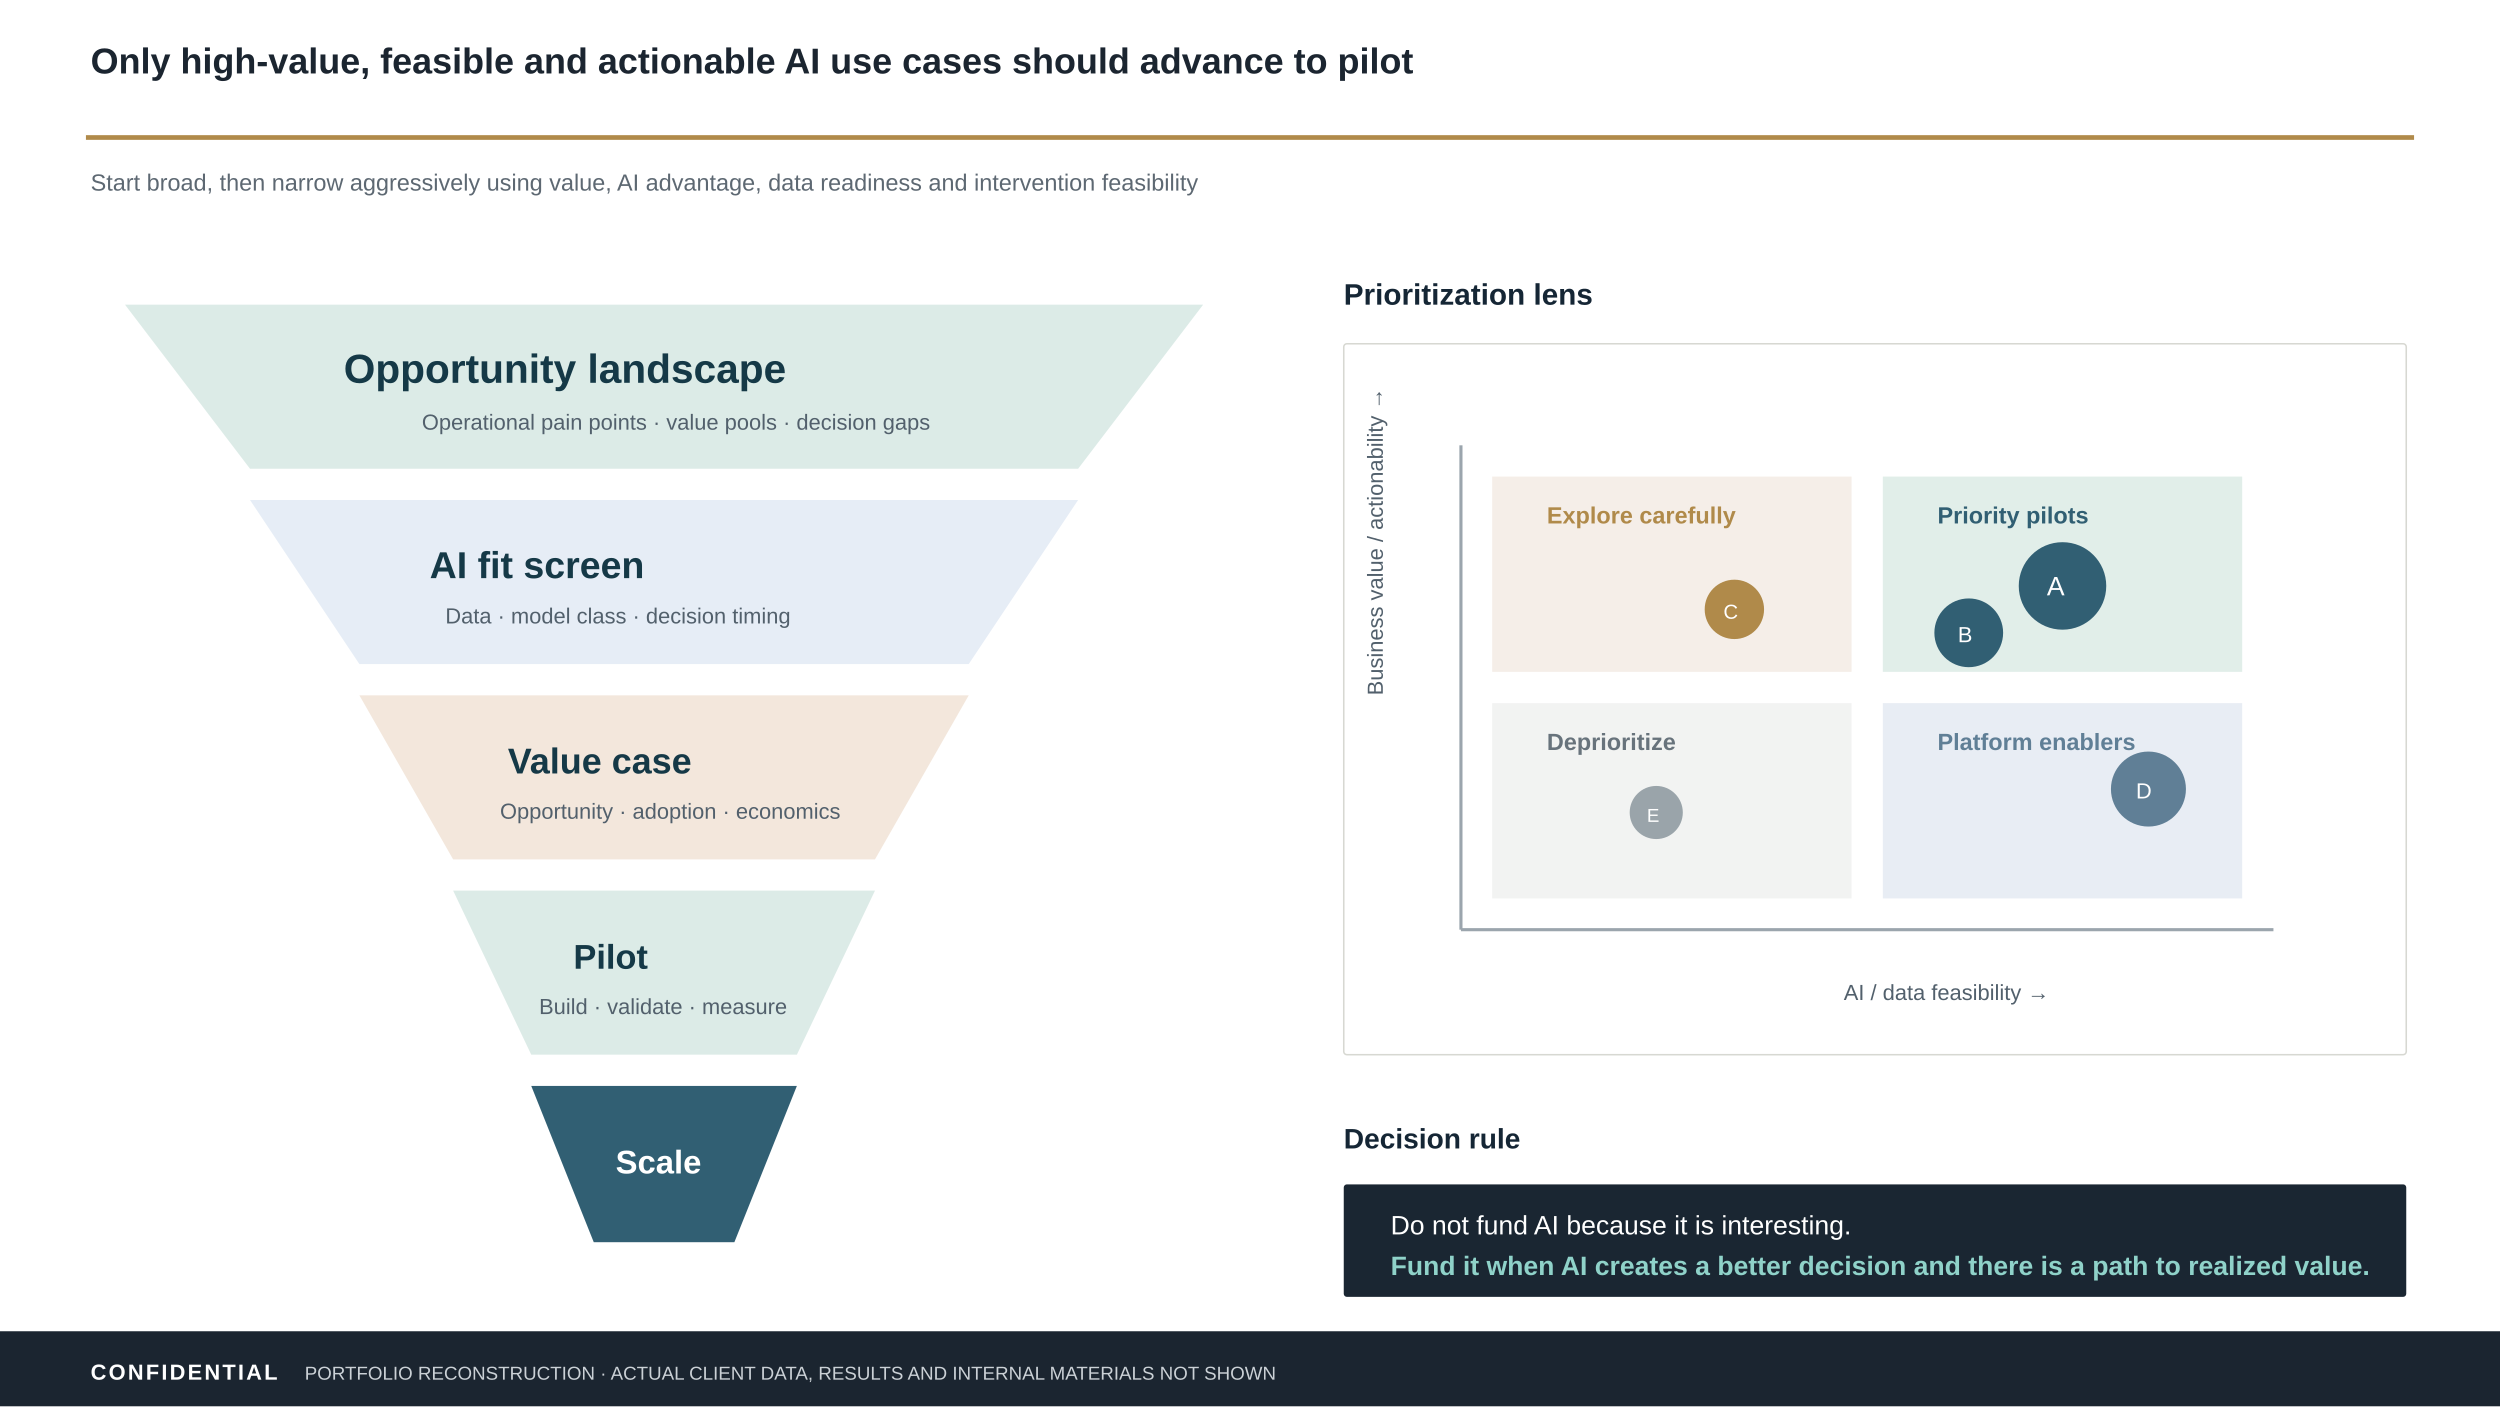
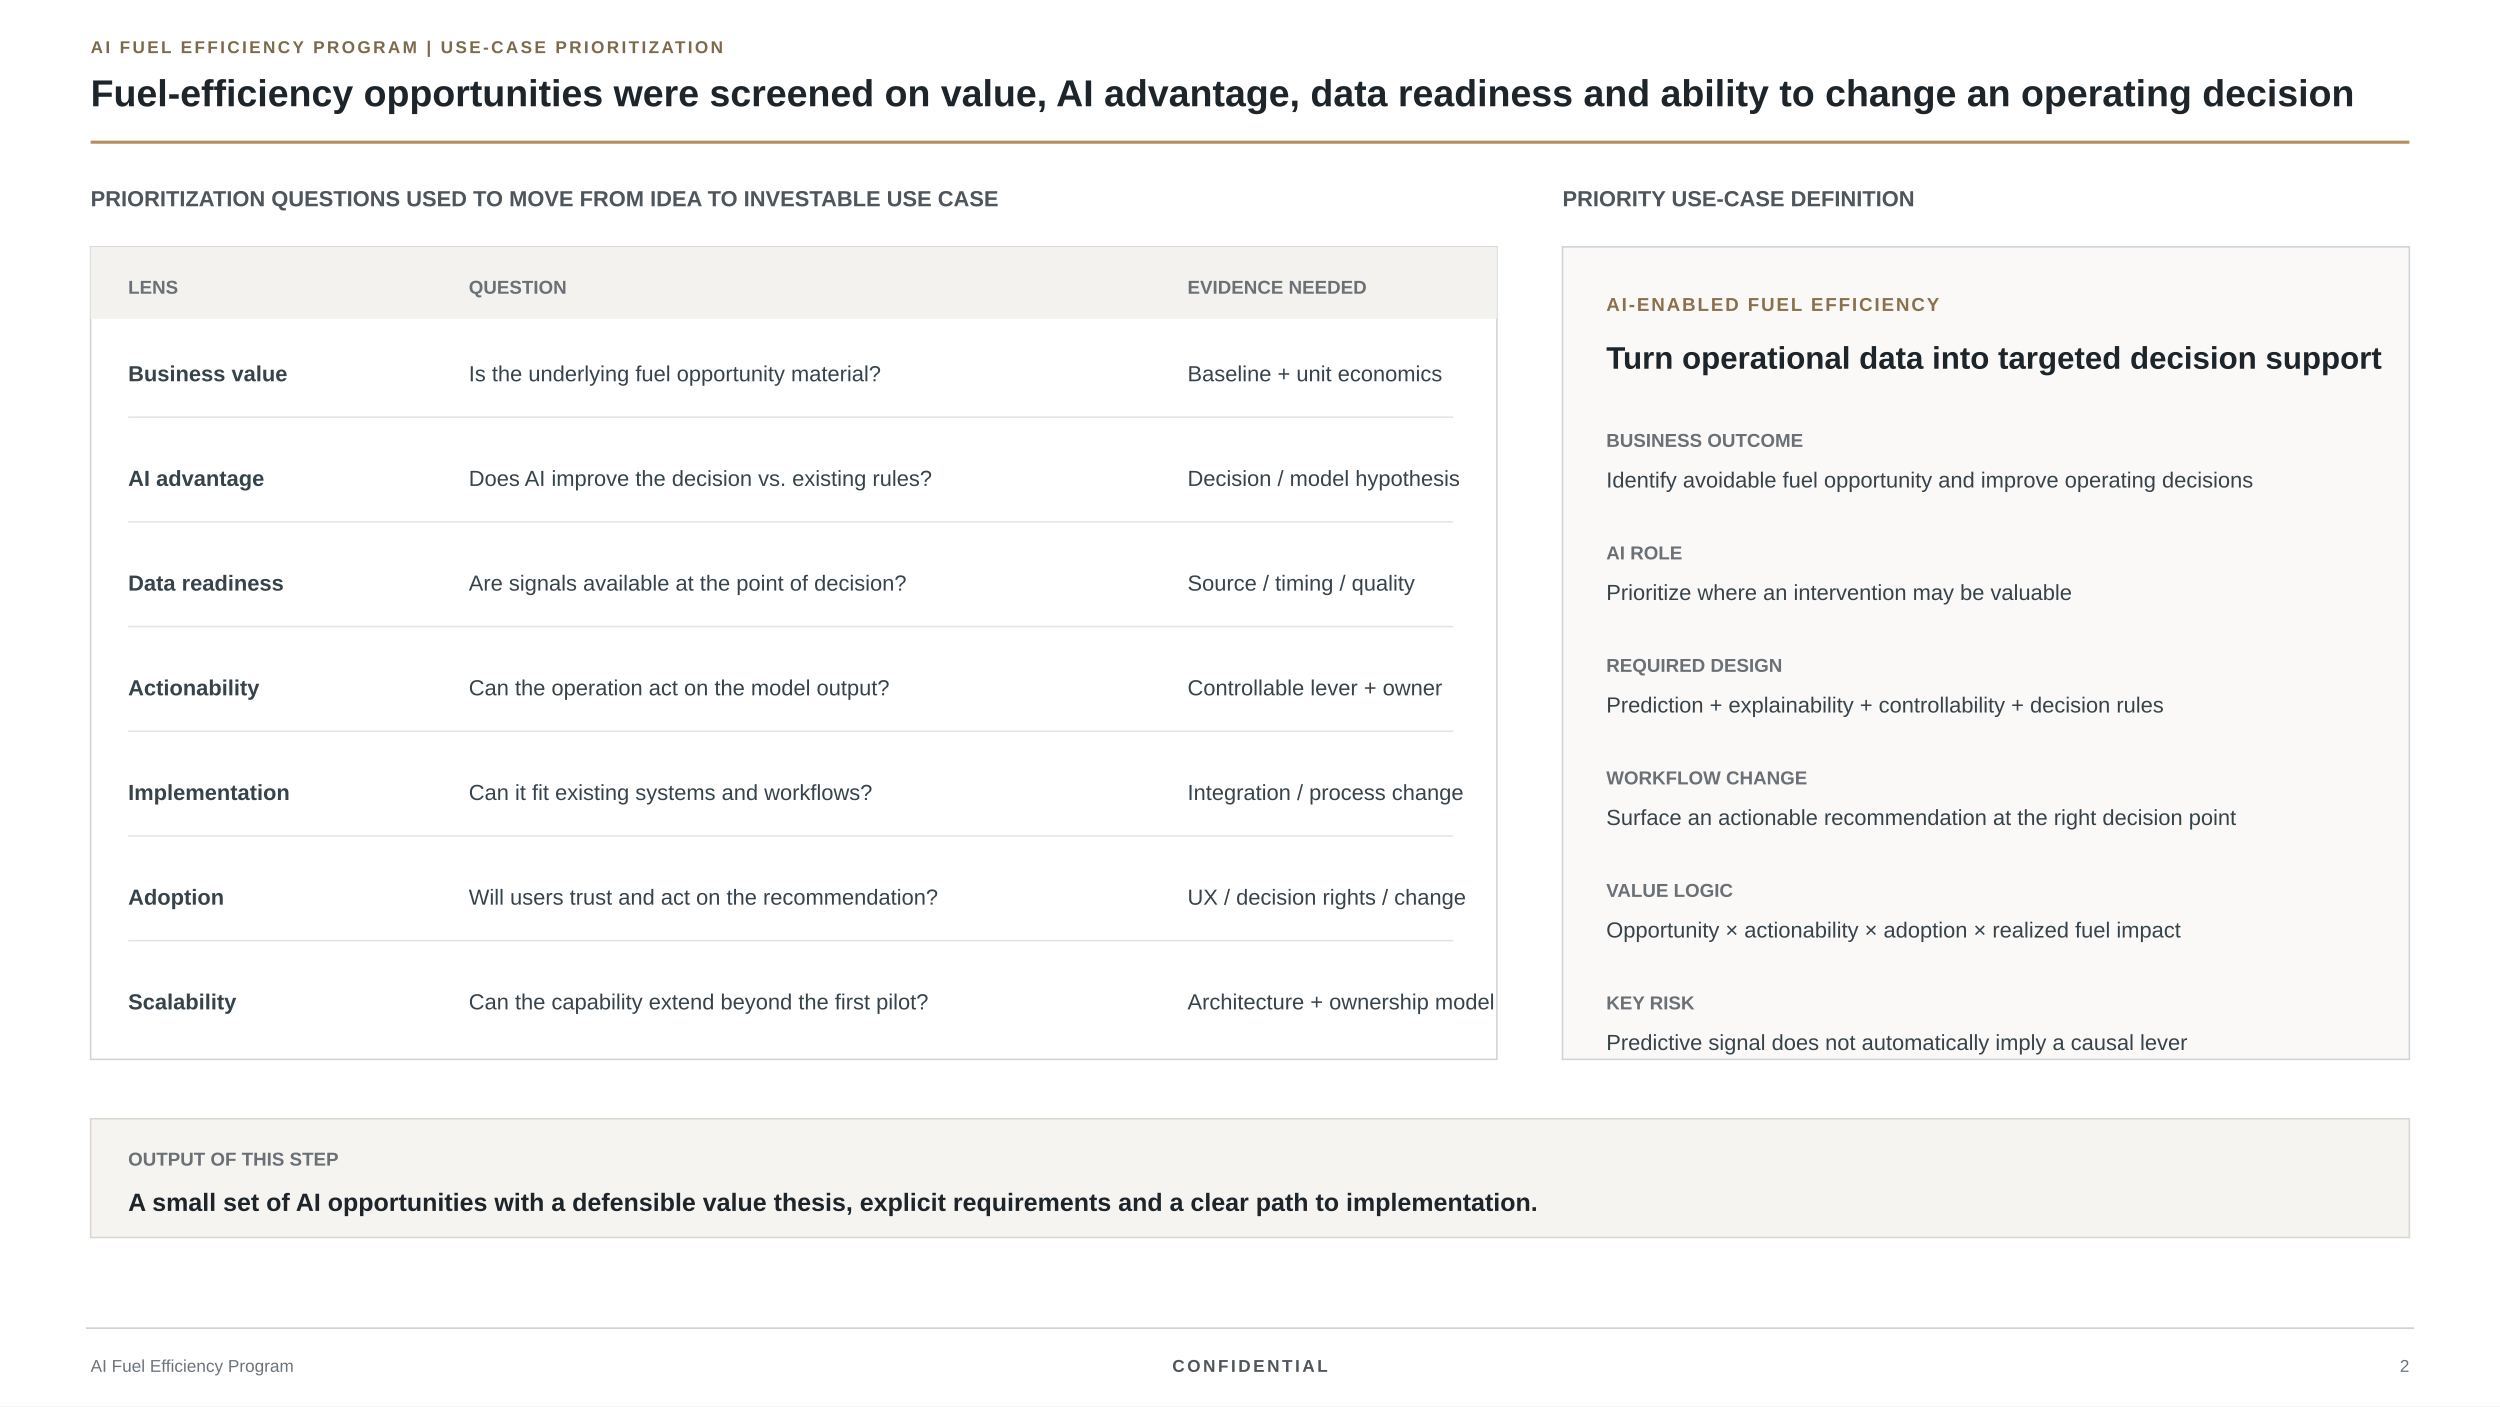
<svg xmlns="http://www.w3.org/2000/svg" width="1600" height="900" viewBox="0 0 1600 900">
  <rect width="1600" height="900" fill="#ffffff" />
-   <rect width="1600" height="92" fill="#ffffff" />
-   <line x1="55" y1="88" x2="1545" y2="88" stroke="#b08a4a" stroke-width="3" />
-   <text x="58" y="47" font-family="Arial" font-size="23" font-weight="700" fill="#1b2530">Only high-value, feasible and actionable AI use cases should advance to pilot</text>
-   <text x="58" y="122" font-family="Arial" font-size="15" fill="#5d6872">Start broad, then narrow aggressively using value, AI advantage, data readiness and intervention feasibility</text>
+   <text x="58" y="34" font-family="Arial" font-size="11" font-weight="700" letter-spacing="1.5" fill="#7b6a4b">AI FUEL EFFICIENCY PROGRAM | USE-CASE PRIORITIZATION</text>
+   <text x="58" y="68" font-family="Arial" font-size="24" font-weight="700" fill="#1d252b">Fuel-efficiency opportunities were screened on value, AI advantage, data readiness and ability to change an operating decision</text>
+   <line x1="58" y1="91" x2="1542" y2="91" stroke="#b2915f" stroke-width="2" />
  <g font-family="Arial">
-     <polygon points="80,195 770,195 690,300 160,300" fill="#dcebe7" />
-     <text x="220" y="245" font-size="26" font-weight="700" fill="#153947">Opportunity landscape</text>
-     <text x="270" y="275" font-size="14" fill="#52606c">Operational pain points · value pools · decision gaps</text>
-     <polygon points="160,320 690,320 620,425 230,425" fill="#e6edf6" />
-     <text x="275" y="370" font-size="24" font-weight="700" fill="#153947">AI fit screen</text>
-     <text x="285" y="399" font-size="14" fill="#52606c">Data · model class · decision timing</text>
-     <polygon points="230,445 620,445 560,550 290,550" fill="#f3e7dc" />
-     <text x="325" y="495" font-size="23" font-weight="700" fill="#153947">Value case</text>
-     <text x="320" y="524" font-size="14" fill="#52606c">Opportunity · adoption · economics</text>
-     <polygon points="290,570 560,570 510,675 340,675" fill="#dcebe7" />
-     <text x="367" y="620" font-size="22" font-weight="700" fill="#153947">Pilot</text>
-     <text x="345" y="649" font-size="14" fill="#52606c">Build · validate · measure</text>
-     <polygon points="340,695 510,695 470,795 380,795" fill="#315f73" />
-     <text x="394" y="751" font-size="21" font-weight="700" fill="#fff">Scale</text>
+     <text x="58" y="132" font-size="14" font-weight="700" fill="#4e555b">PRIORITIZATION QUESTIONS USED TO MOVE FROM IDEA TO INVESTABLE USE CASE</text>
+     <rect x="58" y="158" width="900" height="520" fill="#ffffff" stroke="#cfd3d6" />
+     <rect x="58" y="158" width="900" height="46" fill="#f3f2ef" />
+     <text x="82" y="188" font-size="12" font-weight="700" fill="#6a7075">LENS</text>
+     <text x="300" y="188" font-size="12" font-weight="700" fill="#6a7075">QUESTION</text>
+     <text x="760" y="188" font-size="12" font-weight="700" fill="#6a7075">EVIDENCE NEEDED</text>
+     <g font-size="14" fill="#37434b">
+       <text x="82" y="244" font-weight="700">Business value</text>
+       <text x="300" y="244">Is the underlying fuel opportunity material?</text>
+       <text x="760" y="244">Baseline + unit economics</text>
+       <line x1="82" y1="267" x2="930" y2="267" stroke="#e2e4e6" />
+       <text x="82" y="311" font-weight="700">AI advantage</text>
+       <text x="300" y="311">Does AI improve the decision vs. existing rules?</text>
+       <text x="760" y="311">Decision / model hypothesis</text>
+       <line x1="82" y1="334" x2="930" y2="334" stroke="#e2e4e6" />
+       <text x="82" y="378" font-weight="700">Data readiness</text>
+       <text x="300" y="378">Are signals available at the point of decision?</text>
+       <text x="760" y="378">Source / timing / quality</text>
+       <line x1="82" y1="401" x2="930" y2="401" stroke="#e2e4e6" />
+       <text x="82" y="445" font-weight="700">Actionability</text>
+       <text x="300" y="445">Can the operation act on the model output?</text>
+       <text x="760" y="445">Controllable lever + owner</text>
+       <line x1="82" y1="468" x2="930" y2="468" stroke="#e2e4e6" />
+       <text x="82" y="512" font-weight="700">Implementation</text>
+       <text x="300" y="512">Can it fit existing systems and workflows?</text>
+       <text x="760" y="512">Integration / process change</text>
+       <line x1="82" y1="535" x2="930" y2="535" stroke="#e2e4e6" />
+       <text x="82" y="579" font-weight="700">Adoption</text>
+       <text x="300" y="579">Will users trust and act on the recommendation?</text>
+       <text x="760" y="579">UX / decision rights / change</text>
+       <line x1="82" y1="602" x2="930" y2="602" stroke="#e2e4e6" />
+       <text x="82" y="646" font-weight="700">Scalability</text>
+       <text x="300" y="646">Can the capability extend beyond the first pilot?</text>
+       <text x="760" y="646">Architecture + ownership model</text>
+     </g>
+     <text x="1000" y="132" font-size="14" font-weight="700" fill="#4e555b">PRIORITY USE-CASE DEFINITION</text>
+     <rect x="1000" y="158" width="542" height="520" fill="#faf9f7" stroke="#cfd3d6" />
+     <text x="1028" y="199" font-size="12" font-weight="700" letter-spacing="1.2" fill="#8a714e">AI-ENABLED FUEL EFFICIENCY</text>
+     <text x="1028" y="236" font-size="20" font-weight="700" fill="#1d252b">Turn operational data into targeted decision support</text>
+     <text x="1028" y="286" font-size="12" font-weight="700" fill="#6a7075">BUSINESS OUTCOME</text>
+     <text x="1028" y="312" font-size="14" fill="#37434b">Identify avoidable fuel opportunity and improve operating decisions</text>
+     <text x="1028" y="358" font-size="12" font-weight="700" fill="#6a7075">AI ROLE</text>
+     <text x="1028" y="384" font-size="14" fill="#37434b">Prioritize where an intervention may be valuable</text>
+     <text x="1028" y="430" font-size="12" font-weight="700" fill="#6a7075">REQUIRED DESIGN</text>
+     <text x="1028" y="456" font-size="14" fill="#37434b">Prediction + explainability + controllability + decision rules</text>
+     <text x="1028" y="502" font-size="12" font-weight="700" fill="#6a7075">WORKFLOW CHANGE</text>
+     <text x="1028" y="528" font-size="14" fill="#37434b">Surface an actionable recommendation at the right decision point</text>
+     <text x="1028" y="574" font-size="12" font-weight="700" fill="#6a7075">VALUE LOGIC</text>
+     <text x="1028" y="600" font-size="14" fill="#37434b">Opportunity × actionability × adoption × realized fuel impact</text>
+     <text x="1028" y="646" font-size="12" font-weight="700" fill="#6a7075">KEY RISK</text>
+     <text x="1028" y="672" font-size="14" fill="#37434b">Predictive signal does not automatically imply a causal lever</text>
+     <rect x="58" y="716" width="1484" height="76" fill="#f5f4f1" stroke="#dad7d1" />
+     <text x="82" y="746" font-size="12" font-weight="700" fill="#6a7075">OUTPUT OF THIS STEP</text>
+     <text x="82" y="775" font-size="16" font-weight="700" fill="#1d252b">A small set of AI opportunities with a defensible value thesis, explicit requirements and a clear path to implementation.</text>
  </g>
-   <text x="860" y="195" font-family="Arial" font-size="19" font-weight="700" fill="#152635">Prioritization lens</text>
-   <rect x="860" y="220" width="680" height="455" rx="2" fill="#fff" stroke="#d7d8d2" />
-   <line x1="935" y1="595" x2="1455" y2="595" stroke="#9ba5ad" stroke-width="2" />
-   <line x1="935" y1="285" x2="935" y2="595" stroke="#9ba5ad" stroke-width="2" />
-   <text x="1180" y="640" font-family="Arial" font-size="14" fill="#52606c">AI / data feasibility →</text>
-   <text x="885" y="445" transform="rotate(-90 885 445)" font-family="Arial" font-size="14" fill="#52606c">Business value / actionability →</text>
-   <rect x="955" y="305" width="230" height="125" fill="#f5eee8" />
-   <rect x="1205" y="305" width="230" height="125" fill="#e1eee9" />
-   <rect x="955" y="450" width="230" height="125" fill="#f2f3f2" />
-   <rect x="1205" y="450" width="230" height="125" fill="#e8edf4" />
-   <text x="990" y="335" font-family="Arial" font-size="15" font-weight="700" fill="#b08a4a">Explore carefully</text>
-   <text x="1240" y="335" font-family="Arial" font-size="15" font-weight="700" fill="#315f73">Priority pilots</text>
-   <text x="990" y="480" font-family="Arial" font-size="15" font-weight="700" fill="#68737c">Deprioritize</text>
-   <text x="1240" y="480" font-family="Arial" font-size="15" font-weight="700" fill="#607f96">Platform enablers</text>
-   <circle cx="1320" cy="375" r="28" fill="#315f73" />
-   <text x="1310" y="381" font-family="Arial" font-size="17" fill="#fff">A</text>
-   <circle cx="1260" cy="405" r="22" fill="#315f73" />
-   <text x="1253" y="411" font-family="Arial" font-size="14" fill="#fff">B</text>
-   <circle cx="1110" cy="390" r="19" fill="#b08a4a" />
-   <text x="1103" y="396" font-family="Arial" font-size="13" fill="#fff">C</text>
-   <circle cx="1375" cy="505" r="24" fill="#607f96" />
-   <text x="1367" y="511" font-family="Arial" font-size="14" fill="#fff">D</text>
-   <circle cx="1060" cy="520" r="17" fill="#9aa4aa" />
-   <text x="1054" y="526" font-family="Arial" font-size="12" fill="#fff">E</text>
-   <text x="860" y="735" font-family="Arial" font-size="18" font-weight="700" fill="#152635">Decision rule</text>
-   <rect x="860" y="758" width="680" height="72" rx="2" fill="#1a2632" />
-   <text x="890" y="790" font-family="Arial" font-size="17" fill="#fff">Do not fund AI because it is interesting.</text>
-   <text x="890" y="816" font-family="Arial" font-size="17" font-weight="700" fill="#8fd2c9">Fund it when AI creates a better decision and there is a path to realized value.</text>
-   <text x="58" y="873" font-family="Arial" font-size="12" fill="#7b8791">The labels A–E are illustrative and do not identify confidential Etihad use cases.</text>
-   <rect x="0" y="852" width="1600" height="48" fill="#1b2530" />
-   <text x="58" y="883" font-family="Arial" font-size="14" font-weight="700" letter-spacing="1.4" fill="#ffffff">CONFIDENTIAL</text>
-   <text x="195" y="883" font-family="Arial" font-size="12" fill="#cbd1d6">PORTFOLIO RECONSTRUCTION · ACTUAL CLIENT DATA, RESULTS AND INTERNAL MATERIALS NOT SHOWN</text>
+   <line x1="55" y1="850" x2="1545" y2="850" stroke="#c9ced2" stroke-width="1" />
+   <text x="58" y="878" font-family="Arial" font-size="11" fill="#6b737a">AI Fuel Efficiency Program</text>
+   <text x="800" y="878" text-anchor="middle" font-family="Arial" font-size="11" font-weight="700" letter-spacing="1.6" fill="#4e555b">CONFIDENTIAL</text>
+   <text x="1542" y="878" text-anchor="end" font-family="Arial" font-size="11" fill="#6b737a">2</text>
</svg>
